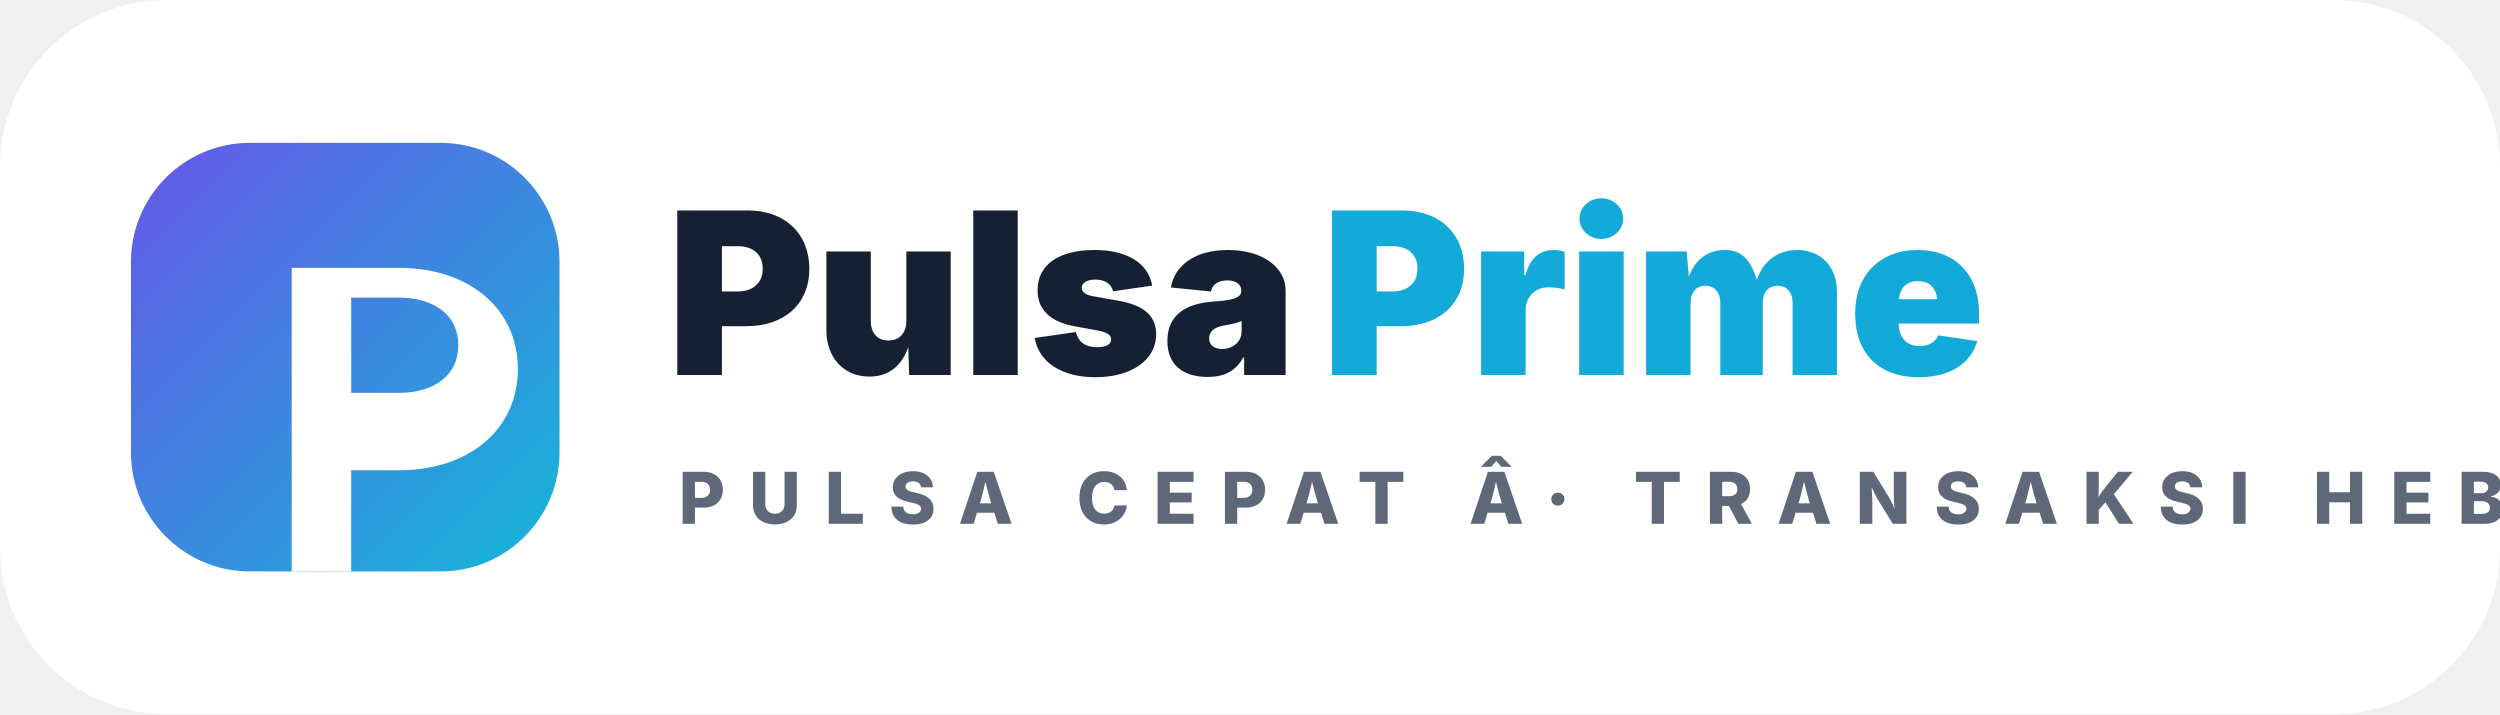
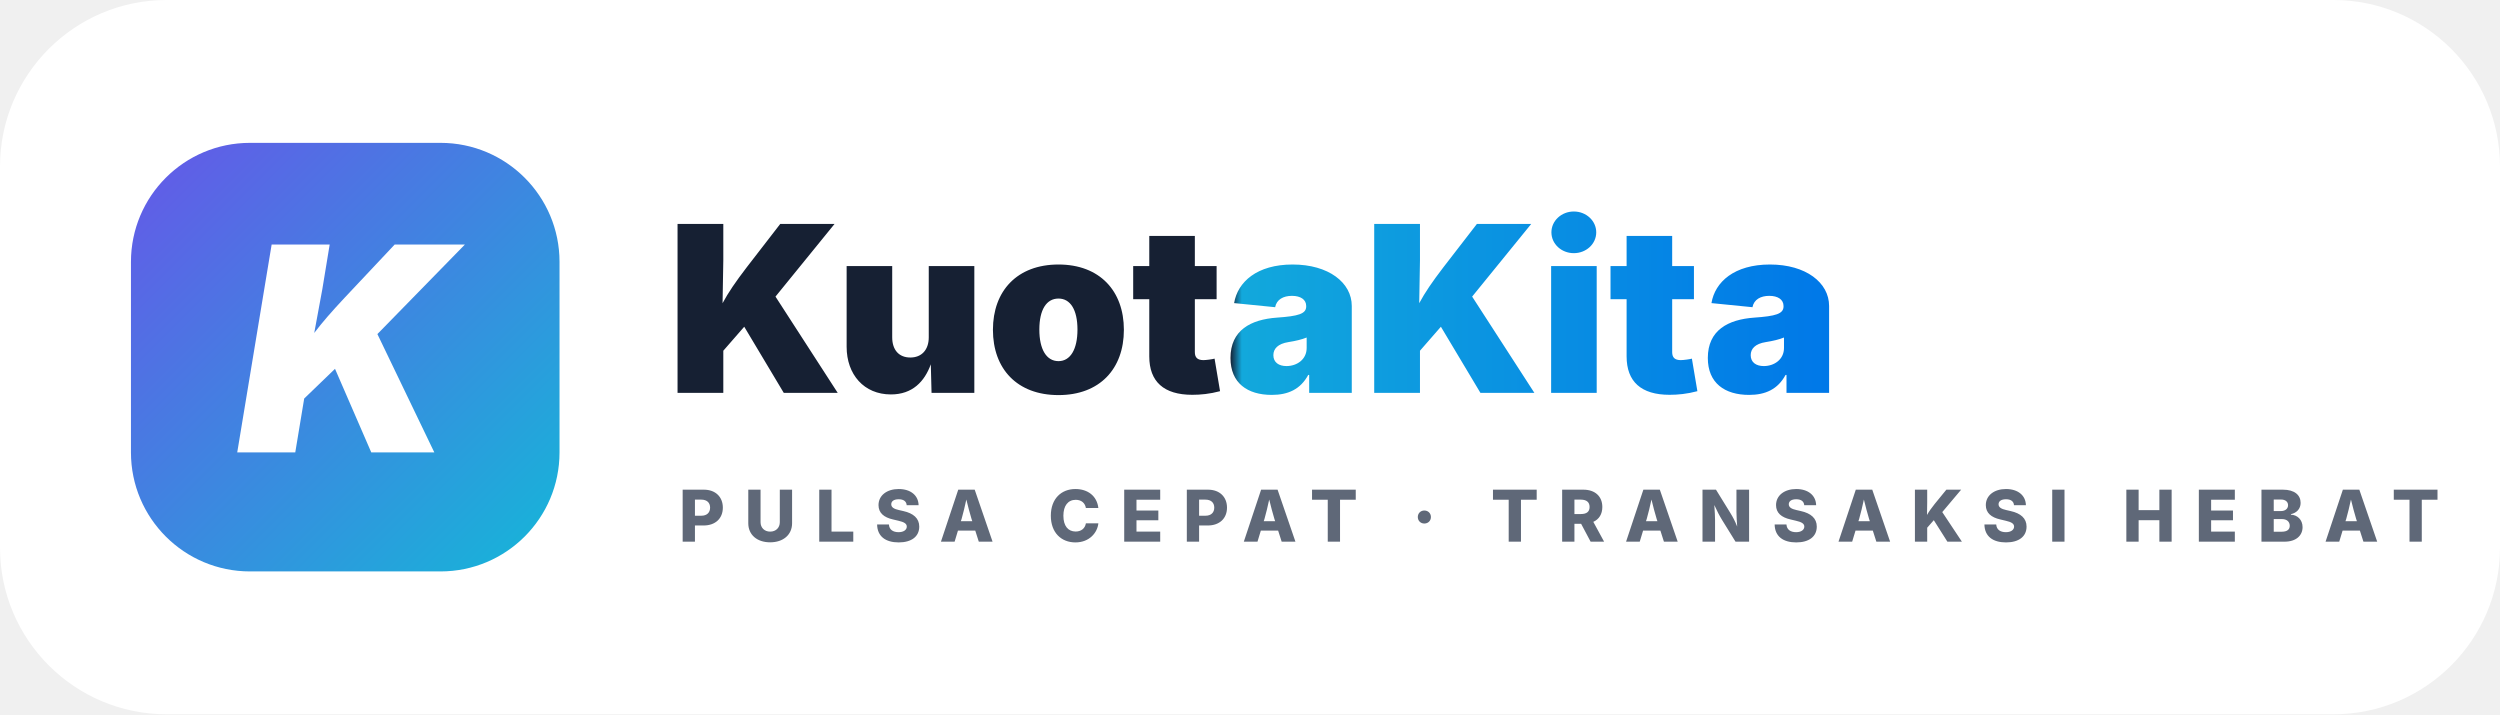
<svg xmlns="http://www.w3.org/2000/svg" viewBox="0 0 420 120" role="img" aria-label="KuotaKita">
  <defs>
    <linearGradient id="mark" x1="0" x2="1" y1="0" y2="1">
      <stop offset="0" stop-color="#6657e8" />
      <stop offset="1" stop-color="#14b7d8" />
    </linearGradient>
+     <linearGradient id="word" x1="0" x2="1">
+       <stop offset="0" stop-color="#162033" />
+       <stop offset=".48" stop-color="#162033" />
+       <stop offset=".49" stop-color="#12a8dc" />
+       <stop offset="1" stop-color="#0078e8" />
+     </linearGradient>
  </defs>
  <rect width="420" height="120" rx="28" fill="#fff" />
  <rect x="22" y="24" width="72" height="72" rx="20" fill="url(#mark)" />
-   <path d="M49 74V45h18c12 0 20 7 20 17s-8 17-20 17h-8v17H49Zm10-8h8c6 0 10-3 10-8s-4-8-10-8h-8v16Z" fill="#fff" />
-   <text x="112" y="63" font-family="Inter, Arial, sans-serif" font-size="38" font-weight="900" fill="#162033">Pulsa</text>
-   <text x="222" y="63" font-family="Inter, Arial, sans-serif" font-size="38" font-weight="900" fill="#13a9d8">Prime</text>
-   <text x="114" y="88" font-family="Inter, Arial, sans-serif" font-size="12" font-weight="800" letter-spacing="4" fill="#5f6878">PULSA CEPAT Â· TRANSAKSI HEBAT</text>
+   <text x="58" y="76" text-anchor="middle" font-family="Inter, Arial, sans-serif" font-size="48" font-weight="900" font-style="italic" fill="#fff">K</text>
+   <text x="112" y="66" font-family="Inter, Arial, sans-serif" font-size="39" font-weight="900" fill="url(#word)">KuotaKita</text>
+   <text x="114" y="91" font-family="Inter, Arial, sans-serif" font-size="12" font-weight="800" letter-spacing="3.2" fill="#5f6878">PULSA CEPAT · TRANSAKSI HEBAT</text>
</svg>
